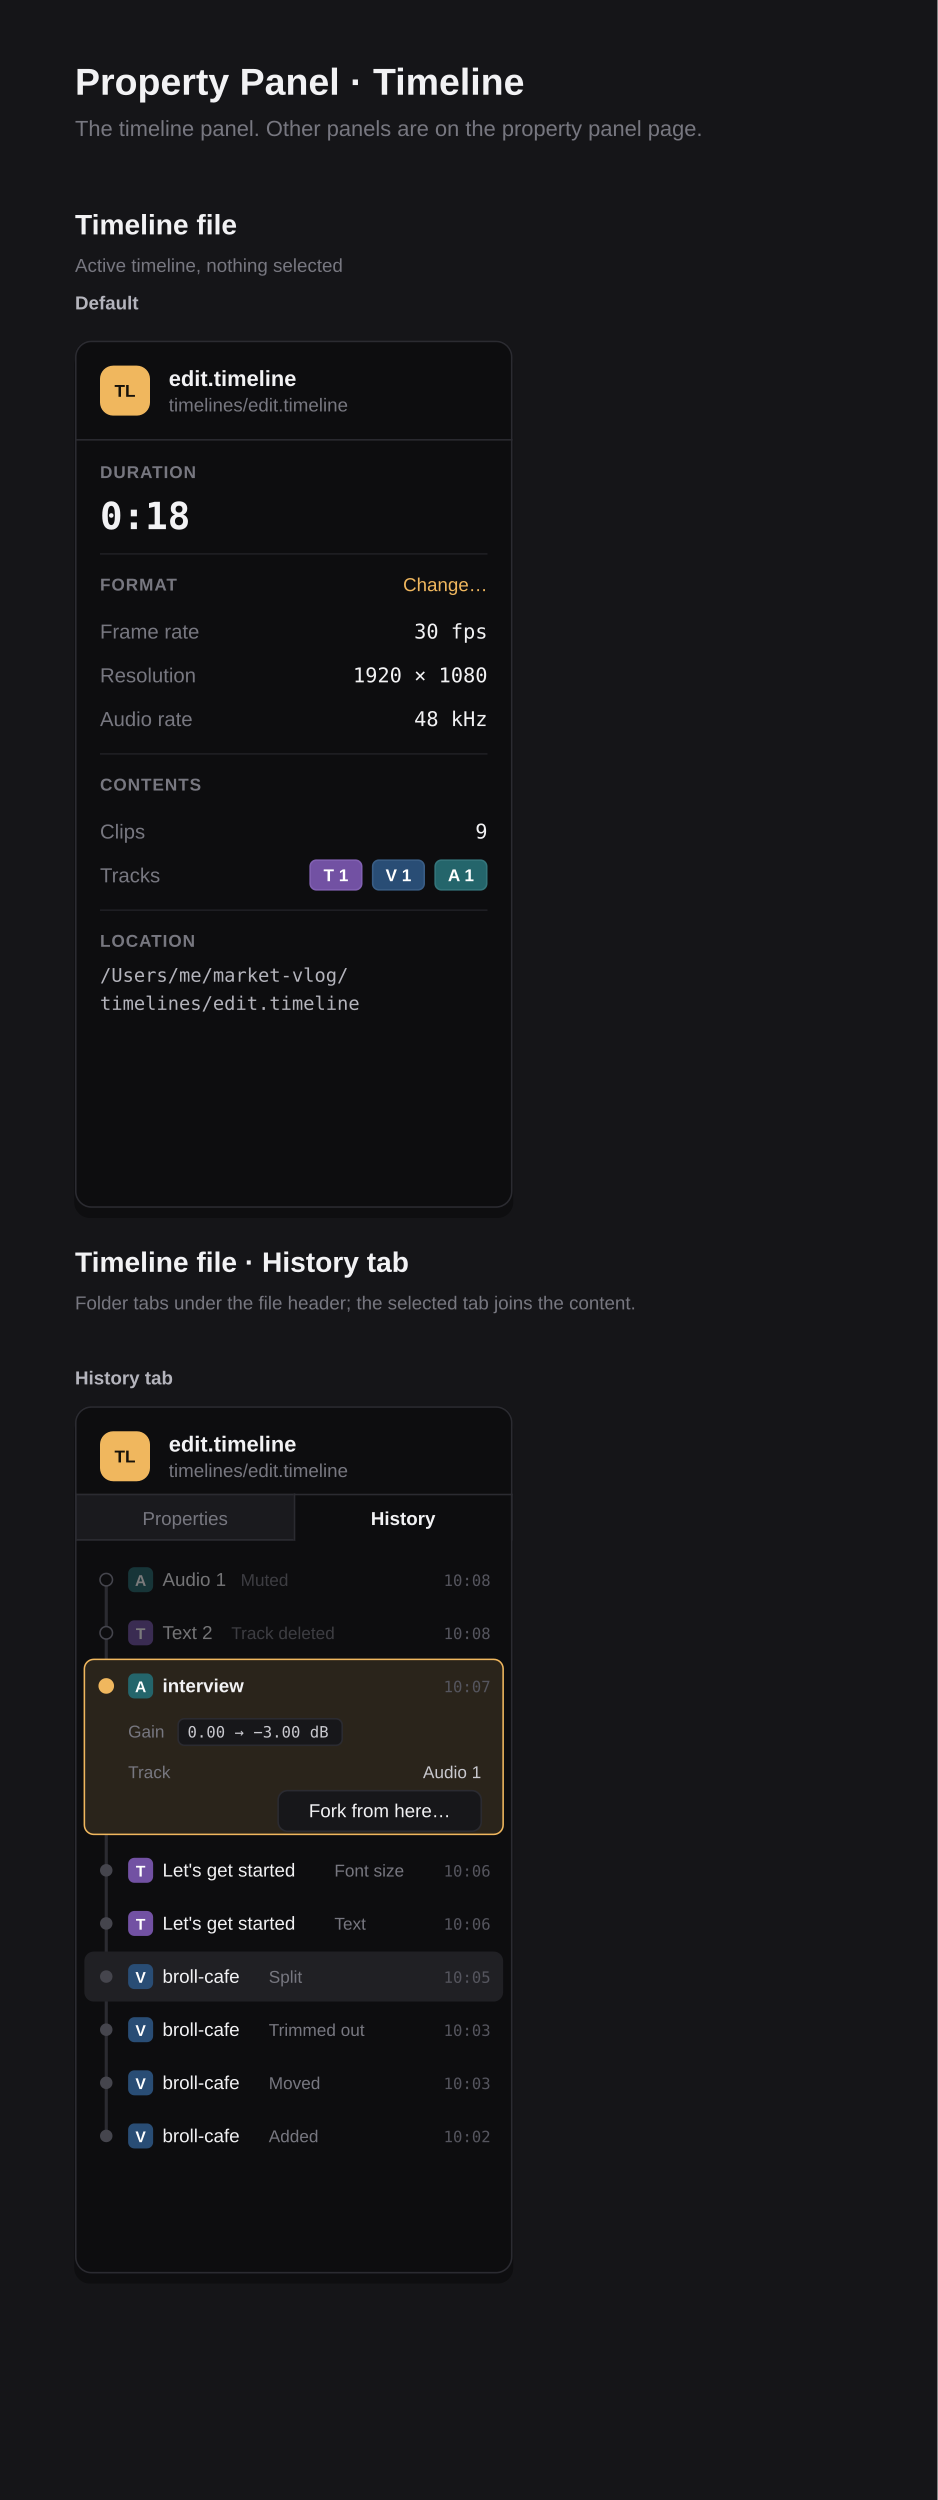
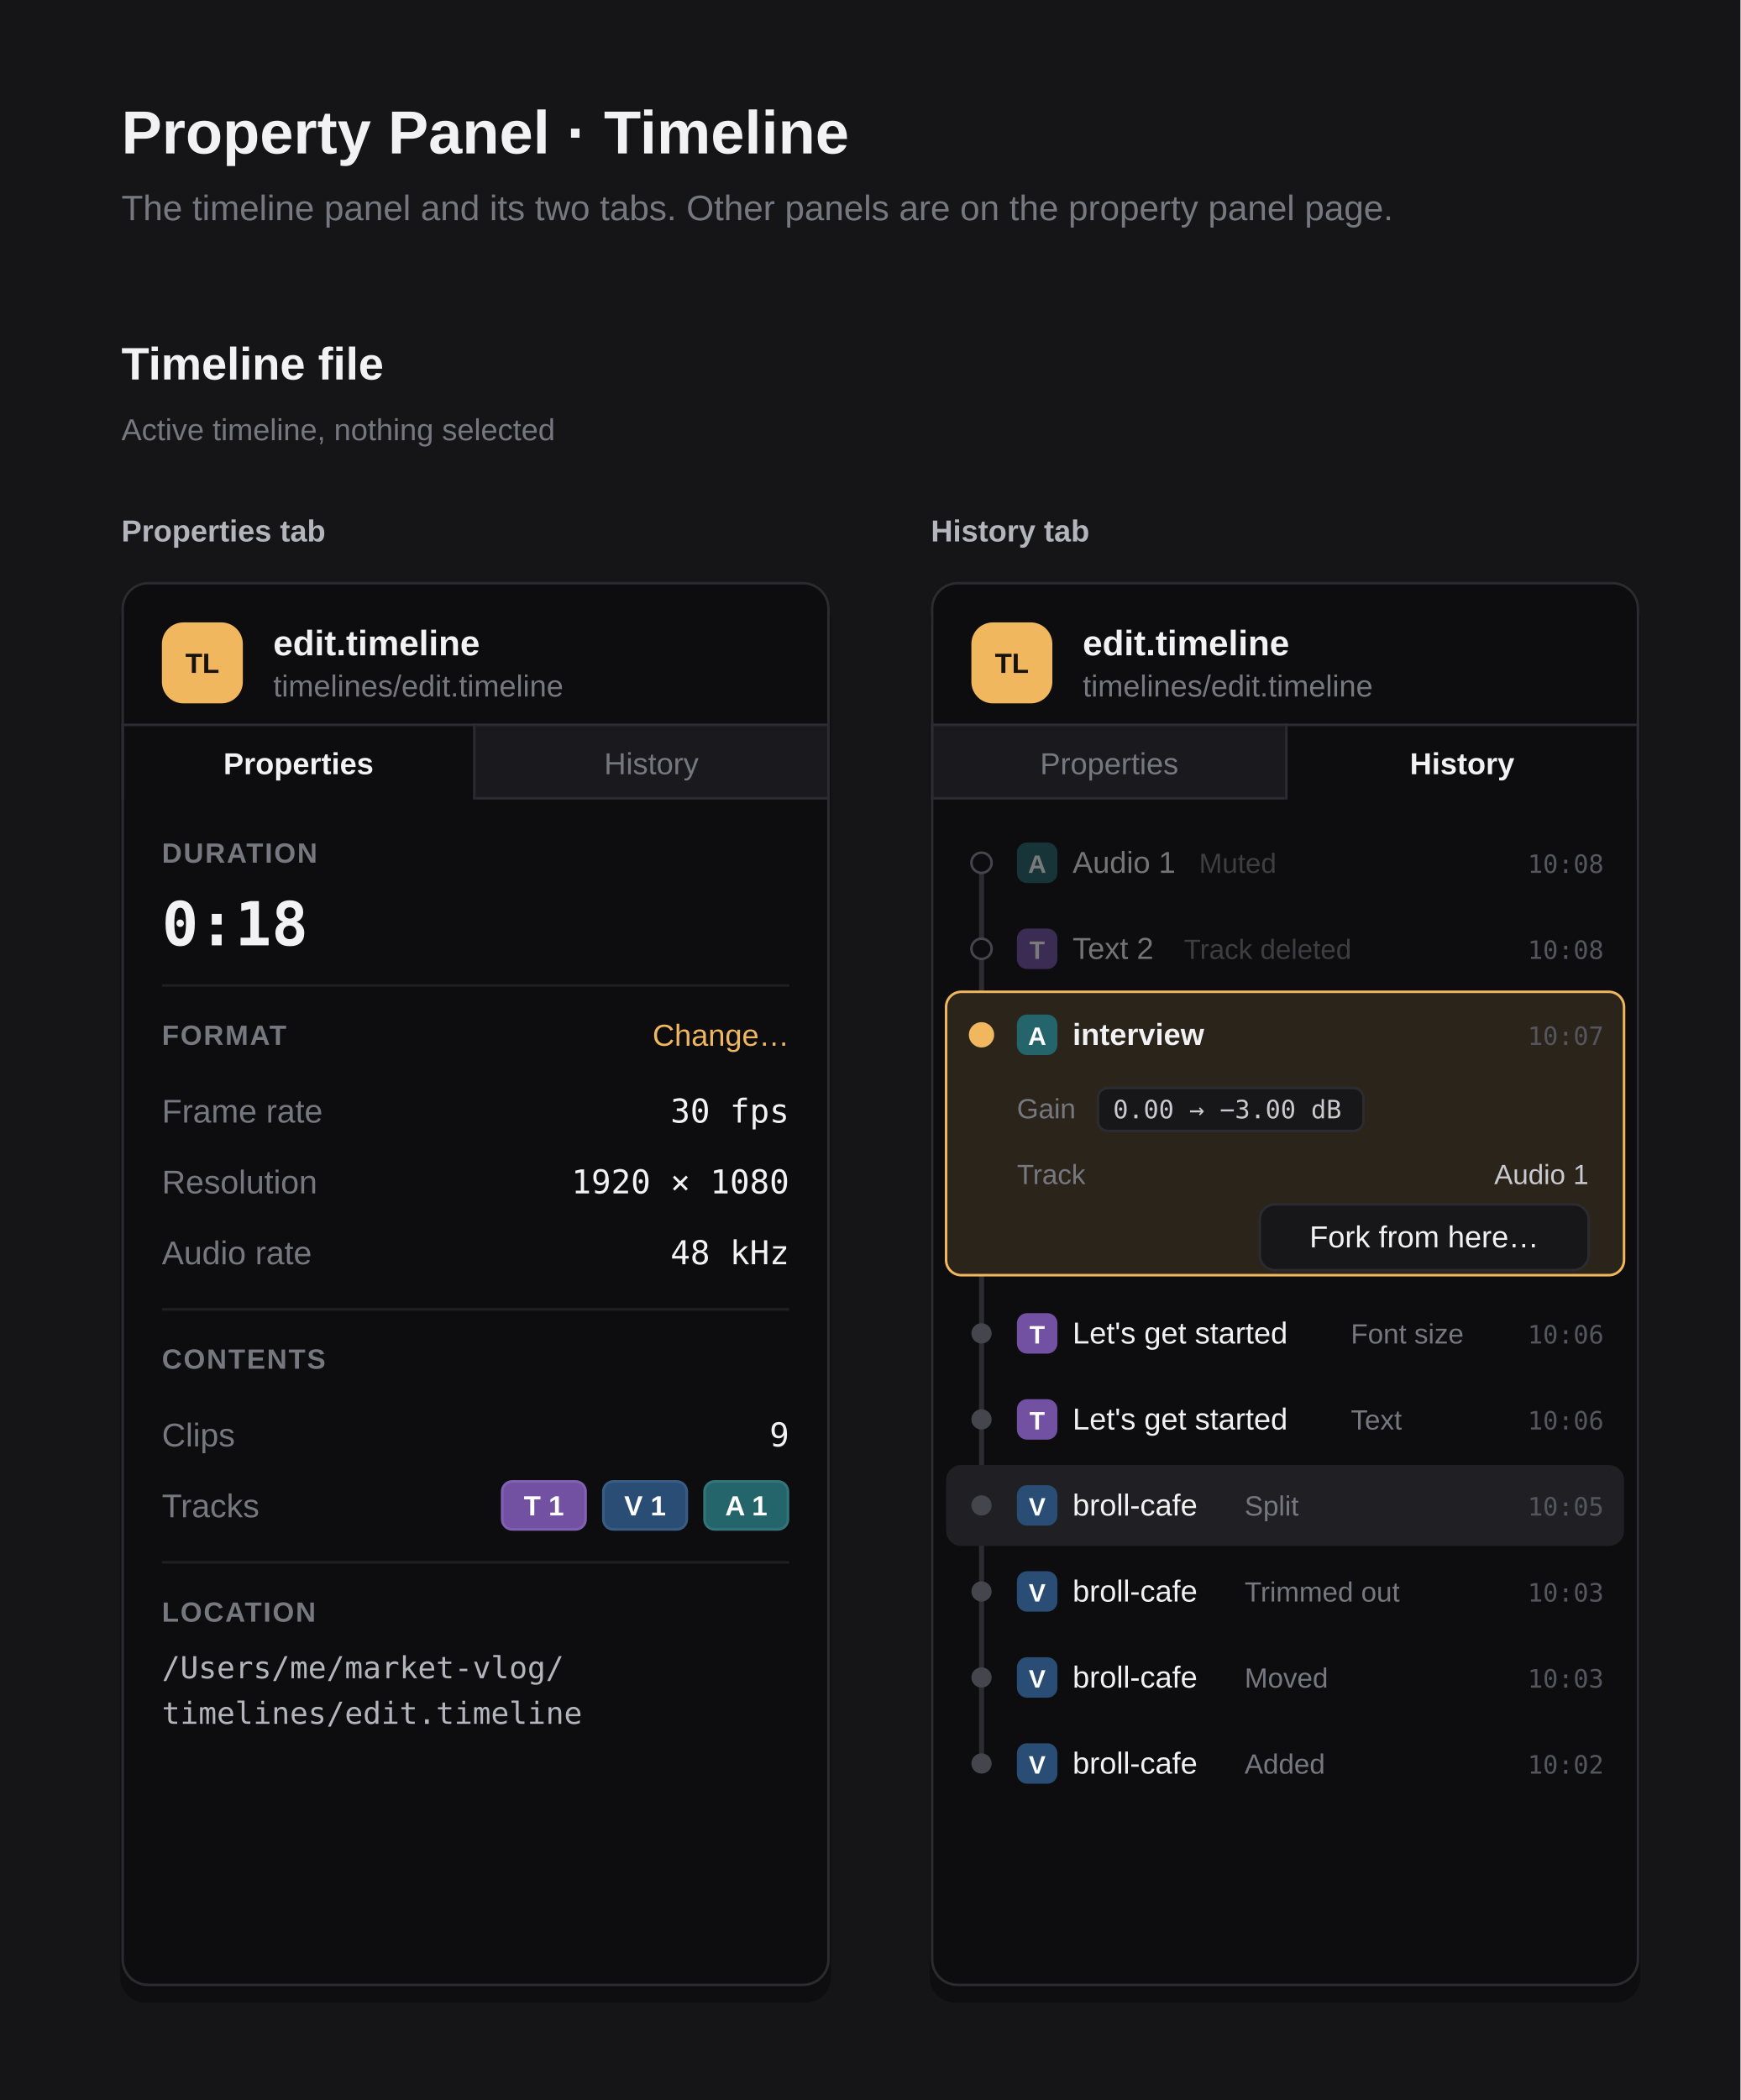
- <svg xmlns="http://www.w3.org/2000/svg" width="600" height="1600" viewBox="0 0 600 1600">
+ <svg xmlns="http://www.w3.org/2000/svg" width="688" height="830" viewBox="0 0 688 830">
  <style>.s{font-family:-apple-system,BlinkMacSystemFont,"SF Pro Text","Helvetica Neue",Arial,sans-serif}.m{font-family:"SF Mono",Menlo,Monaco,Consolas,monospace}</style>
-   <defs>
-     <clipPath id="c7">
-       <rect x="1008" y="198" width="280" height="555" rx="10" />
-     </clipPath>
-     <clipPath id="c8">
-       <rect x="1008" y="198" width="280" height="555" rx="0" />
-     </clipPath>
-   </defs>
-   <rect x="0" y="0" width="600" height="1600" fill="#151518" />
-   <text class="s" x="48" y="60.64" font-size="24" fill="#f2f2f4" font-weight="700">Property Panel · Timeline</text>
-   <text class="s" x="48" y="87.04" font-size="14" fill="#777780">The timeline panel. Other panels are on the property panel page.</text>
-   <g transform="translate(0 -2082)">
-     <g id="row-timeline-file">
-       <text class="s" x="48" y="2232" font-size="18" fill="#f2f2f4" font-weight="600">Timeline file</text>
-       <text class="s" x="48" y="2256" font-size="12" fill="#777780" font-weight="400">Active timeline, nothing selected</text>
-       <text class="s" x="48" y="2280" font-size="12" fill="#b4b4bc" font-weight="600">Default</text>
-       <g transform="translate(-960 2102)">
-         <rect x="1007.5" y="197.5" width="281" height="556" rx="10" fill="#000" opacity="0.35" transform="translate(0 6)" />
-         <g clip-path="url(#c7)">
-           <rect x="1008" y="198" width="280" height="555" fill="#0d0d0f" />
-           <g clip-path="url(#c8)">
-             <rect x="1024.5" y="214.5" width="31" height="31" rx="8" fill="#f0b75e" stroke="#f0b75e" stroke-width="1" />
-             <text class="s" x="1040" y="233.96" font-size="11" fill="#17120a" font-weight="700" text-anchor="middle">TL</text>
-             <text class="s" x="1068" y="227.04" font-size="14" fill="#f2f2f4" font-weight="600">edit.timeline</text>
-             <text class="s" x="1068" y="243.32" font-size="12" fill="#777780">timelines/edit.timeline</text>
-             <rect x="1008" y="261" width="280" height="1" fill="#2b2b31" />
-             <text class="s" x="1024" y="285.96" font-size="11" fill="#777780" font-weight="600" letter-spacing="0.6">DURATION</text>
-             <text class="m" x="1024" y="318.64" font-size="24" fill="#f2f2f4" font-weight="600">0:18</text>
-             <g transform="translate(0 -24)">
-               <rect x="1024" y="358" width="248" height="1" fill="#1f1f24" />
-               <text class="s" x="1024" y="381.96" font-size="11" fill="#777780" font-weight="600" letter-spacing="0.6">FORMAT</text>
-               <text class="s" x="1272" y="382.32" font-size="12" fill="#f0b75e" text-anchor="end">Change…</text>
-               <text class="s" x="1024" y="412.68" font-size="13" fill="#777780">Frame rate</text>
-               <text class="m" x="1272" y="412.68" font-size="13" fill="#f2f2f4" text-anchor="end">30 fps</text>
-               <text class="s" x="1024" y="440.68" font-size="13" fill="#777780">Resolution</text>
-               <text class="m" x="1272" y="440.68" font-size="13" fill="#f2f2f4" text-anchor="end">1920 × 1080</text>
-               <text class="s" x="1024" y="468.68" font-size="13" fill="#777780">Audio rate</text>
-               <text class="m" x="1272" y="468.68" font-size="13" fill="#f2f2f4" text-anchor="end">48 kHz</text>
-               <rect x="1024" y="486" width="248" height="1" fill="#1f1f24" />
-               <text class="s" x="1024" y="509.96" font-size="11" fill="#777780" font-weight="600" letter-spacing="0.6">CONTENTS</text>
-               <text class="s" x="1024" y="540.68" font-size="13" fill="#777780">Clips</text>
-               <text class="m" x="1272" y="540.68" font-size="13" fill="#f2f2f4" text-anchor="end">9</text>
-               <text class="s" x="1024" y="568.68" font-size="13" fill="#777780">Tracks</text>
-               <rect x="1238.5" y="554.5" width="33" height="19" rx="4" fill="#24656b" stroke="#34757b" stroke-width="1" />
-               <text class="s" x="1255" y="567.96" font-size="11" fill="#ffffff" font-weight="600" text-anchor="middle">A 1</text>
-               <rect x="1198.5" y="554.5" width="33" height="19" rx="4" fill="#294d75" stroke="#395d85" stroke-width="1" />
-               <text class="s" x="1215" y="567.96" font-size="11" fill="#ffffff" font-weight="600" text-anchor="middle">V 1</text>
-               <rect x="1158.5" y="554.5" width="33" height="19" rx="4" fill="#7251a3" stroke="#8261b3" stroke-width="1" />
-               <text class="s" x="1175" y="567.96" font-size="11" fill="#ffffff" font-weight="600" text-anchor="middle">T 1</text>
-               <rect x="1024" y="586" width="248" height="1" fill="#1f1f24" />
-               <text class="s" x="1024" y="609.96" font-size="11" fill="#777780" font-weight="600" letter-spacing="0.6">LOCATION</text>
-               <text class="m" x="1024" y="632.32" font-size="12" fill="#b4b4bc">/Users/me/market-vlog/</text>
-               <text class="m" x="1024" y="650.32" font-size="12" fill="#b4b4bc">timelines/edit.timeline</text>
-             </g>
-           </g>
-         </g>
-         <rect x="1008.5" y="198.5" width="279" height="554" rx="10" fill="none" stroke="#2b2b31" stroke-width="1" />
-       </g>
+   <rect x="0" y="0" width="688" height="830" fill="#151518" />
+   <text class="s" x="48" y="60.64" font-size="24" fill="#f2f2f4" font-weight="700" text-anchor="start">Property Panel · Timeline</text>
+   <text class="s" x="48" y="87.04" font-size="14" fill="#777780" font-weight="400" text-anchor="start">The timeline panel and its two tabs. Other panels are on the property panel page.</text>
+   <text class="s" x="48" y="150" font-size="18" fill="#f2f2f4" font-weight="600" text-anchor="start">Timeline file</text>
+   <text class="s" x="48" y="174" font-size="12" fill="#777780" font-weight="400" text-anchor="start">Active timeline, nothing selected</text>
+   <text class="s" x="48" y="214" font-size="12" fill="#b4b4bc" font-weight="600" text-anchor="start">Properties tab</text>
+   <rect x="47.5" y="229.5" width="281" height="556" rx="10" fill="#000" opacity="0.35" transform="translate(0 6)" />
+   <rect x="48" y="230" width="280" height="555" rx="10" fill="#0d0d0f" />
+   <rect x="64.5" y="246.5" width="31" height="31" rx="8" fill="#f0b75e" stroke="#f0b75e" />
+   <text class="s" x="80" y="265.96" font-size="11" fill="#17120a" font-weight="700" text-anchor="middle">TL</text>
+   <text class="s" x="108" y="259" font-size="14" fill="#f2f2f4" font-weight="600" text-anchor="start">edit.timeline</text>
+   <text class="s" x="108" y="275.3" font-size="12" fill="#777780" font-weight="400" text-anchor="start">timelines/edit.timeline</text>
+   <rect x="187" y="286" width="141" height="30" fill="#1a1a1e" />
+   <rect x="187" y="286" width="141" height="1" fill="#2b2b31" />
+   <rect x="187" y="286" width="1" height="30" fill="#2b2b31" />
+   <rect x="327" y="286" width="1" height="30" fill="#2b2b31" />
+   <rect x="187" y="315" width="141" height="1" fill="#2b2b31" />
+   <text class="s" x="257.5" y="306" font-size="12" fill="#777780" font-weight="400" text-anchor="middle">History</text>
+   <rect x="48" y="286" width="140" height="30" fill="#0d0d0f" />
+   <rect x="48" y="286" width="140" height="1" fill="#2b2b31" />
+   <rect x="48" y="286" width="1" height="30" fill="#2b2b31" />
+   <rect x="187" y="286" width="1" height="30" fill="#2b2b31" />
+   <text class="s" x="118.0" y="306" font-size="12" fill="#f2f2f4" font-weight="600" text-anchor="middle">Properties</text>
+   <g transform="translate(-960 55)">
+     <text class="s" x="1024" y="285.96" font-size="11" fill="#777780" font-weight="600" letter-spacing="0.6">DURATION</text>
+     <text class="m" x="1024" y="318.64" font-size="24" fill="#f2f2f4" font-weight="600">0:18</text>
+     <g transform="translate(0 -24)">
+       <rect x="1024" y="358" width="248" height="1" fill="#1f1f24" />
+       <text class="s" x="1024" y="381.96" font-size="11" fill="#777780" font-weight="600" letter-spacing="0.6">FORMAT</text>
+       <text class="s" x="1272" y="382.32" font-size="12" fill="#f0b75e" text-anchor="end">Change…</text>
+       <text class="s" x="1024" y="412.68" font-size="13" fill="#777780">Frame rate</text>
+       <text class="m" x="1272" y="412.68" font-size="13" fill="#f2f2f4" text-anchor="end">30 fps</text>
+       <text class="s" x="1024" y="440.68" font-size="13" fill="#777780">Resolution</text>
+       <text class="m" x="1272" y="440.68" font-size="13" fill="#f2f2f4" text-anchor="end">1920 × 1080</text>
+       <text class="s" x="1024" y="468.68" font-size="13" fill="#777780">Audio rate</text>
+       <text class="m" x="1272" y="468.68" font-size="13" fill="#f2f2f4" text-anchor="end">48 kHz</text>
+       <rect x="1024" y="486" width="248" height="1" fill="#1f1f24" />
+       <text class="s" x="1024" y="509.96" font-size="11" fill="#777780" font-weight="600" letter-spacing="0.6">CONTENTS</text>
+       <text class="s" x="1024" y="540.68" font-size="13" fill="#777780">Clips</text>
+       <text class="m" x="1272" y="540.68" font-size="13" fill="#f2f2f4" text-anchor="end">9</text>
+       <text class="s" x="1024" y="568.68" font-size="13" fill="#777780">Tracks</text>
+       <rect x="1238.5" y="554.5" width="33" height="19" rx="4" fill="#24656b" stroke="#34757b" stroke-width="1" />
+       <text class="s" x="1255" y="567.96" font-size="11" fill="#ffffff" font-weight="600" text-anchor="middle">A 1</text>
+       <rect x="1198.5" y="554.5" width="33" height="19" rx="4" fill="#294d75" stroke="#395d85" stroke-width="1" />
+       <text class="s" x="1215" y="567.96" font-size="11" fill="#ffffff" font-weight="600" text-anchor="middle">V 1</text>
+       <rect x="1158.5" y="554.5" width="33" height="19" rx="4" fill="#7251a3" stroke="#8261b3" stroke-width="1" />
+       <text class="s" x="1175" y="567.96" font-size="11" fill="#ffffff" font-weight="600" text-anchor="middle">T 1</text>
+       <rect x="1024" y="586" width="248" height="1" fill="#1f1f24" />
+       <text class="s" x="1024" y="609.96" font-size="11" fill="#777780" font-weight="600" letter-spacing="0.6">LOCATION</text>
+       <text class="m" x="1024" y="632.32" font-size="12" fill="#b4b4bc">/Users/me/market-vlog/</text>
+       <text class="m" x="1024" y="650.32" font-size="12" fill="#b4b4bc">timelines/edit.timeline</text>
    </g>
  </g>
-   <g id="row-timeline-history">
-     <text class="s" x="48" y="814" font-size="18" fill="#f2f2f4" font-weight="600" text-anchor="start">Timeline file · History tab</text>
-     <text class="s" x="48" y="838" font-size="12" fill="#777780" font-weight="400" text-anchor="start">Folder tabs under the file header; the selected tab joins the content.</text>
-     <text class="s" x="48" y="886" font-size="12" fill="#b4b4bc" font-weight="600" text-anchor="start">History tab</text>
-     <rect x="47.5" y="899.5" width="281" height="556" rx="10" fill="#000" opacity="0.35" transform="translate(0 6)" />
-     <rect x="48" y="900" width="280" height="555" rx="10" fill="#0d0d0f" />
-     <rect x="64.5" y="916.5" width="31" height="31" rx="8" fill="#f0b75e" stroke="#f0b75e" />
-     <text class="s" x="80" y="935.96" font-size="11" fill="#17120a" font-weight="700" text-anchor="middle">TL</text>
-     <text class="s" x="108" y="929" font-size="14" fill="#f2f2f4" font-weight="600" text-anchor="start">edit.timeline</text>
-     <text class="s" x="108" y="945.3" font-size="12" fill="#777780" font-weight="400" text-anchor="start">timelines/edit.timeline</text>
-     <rect x="48" y="956" width="141" height="30" fill="#1a1a1e" />
-     <rect x="48" y="956" width="141" height="1" fill="#2b2b31" />
-     <rect x="48" y="956" width="1" height="30" fill="#2b2b31" />
-     <rect x="188" y="956" width="1" height="30" fill="#2b2b31" />
-     <rect x="48" y="985" width="141" height="1" fill="#2b2b31" />
-     <text class="s" x="118.5" y="976" font-size="12" fill="#777780" font-weight="400" text-anchor="middle">Properties</text>
-     <rect x="188" y="956" width="140" height="30" fill="#0d0d0f" />
-     <rect x="188" y="956" width="140" height="1" fill="#2b2b31" />
-     <rect x="188" y="956" width="1" height="30" fill="#2b2b31" />
-     <rect x="327" y="956" width="1" height="30" fill="#2b2b31" />
-     <text class="s" x="258.0" y="976" font-size="12" fill="#f2f2f4" font-weight="600" text-anchor="middle">History</text>
-     <rect x="67" y="1011" width="2" height="356" fill="#2b2b31" />
-     <circle cx="68" cy="1011" r="4" fill="#0d0d0f" stroke="#45454d" />
-     <g opacity="0.45">
-       <rect x="82" y="1003" width="16" height="16" rx="4" fill="#24656b" />
-       <text class="s" x="90" y="1015" font-size="10" fill="#ffffff" font-weight="700" text-anchor="middle">A</text>
-       <text class="s" x="104" y="1015" font-size="12" fill="#f2f2f4" font-weight="400" text-anchor="start">Audio 1</text>
-       <text class="s" x="154.0" y="1015" font-size="11" fill="#777780" font-weight="400" text-anchor="start">Muted</text>
-     </g>
-     <text class="m" x="314" y="1015" font-size="10" fill="#55555e" font-weight="400" text-anchor="end">10:08</text>
-     <circle cx="68" cy="1045" r="4" fill="#0d0d0f" stroke="#45454d" />
-     <g opacity="0.45">
-       <rect x="82" y="1037" width="16" height="16" rx="4" fill="#7251a3" />
-       <text class="s" x="90" y="1049" font-size="10" fill="#ffffff" font-weight="700" text-anchor="middle">T</text>
-       <text class="s" x="104" y="1049" font-size="12" fill="#f2f2f4" font-weight="400" text-anchor="start">Text 2</text>
-       <text class="s" x="148.0" y="1049" font-size="11" fill="#777780" font-weight="400" text-anchor="start">Track deleted</text>
-     </g>
-     <text class="m" x="314" y="1049" font-size="10" fill="#55555e" font-weight="400" text-anchor="end">10:08</text>
-     <rect x="54" y="1062" width="268" height="112" rx="6" fill="#2a241b" stroke="#f0b75e" />
-     <circle cx="68" cy="1079" r="5" fill="#f0b75e" />
-     <g>
-       <rect x="82" y="1071" width="16" height="16" rx="4" fill="#24656b" />
-       <text class="s" x="90" y="1083" font-size="10" fill="#ffffff" font-weight="700" text-anchor="middle">A</text>
-       <text class="s" x="104" y="1083" font-size="12" fill="#f2f2f4" font-weight="600" text-anchor="start">interview</text>
-     </g>
-     <text class="m" x="314" y="1083" font-size="10" fill="#55555e" font-weight="400" text-anchor="end">10:07</text>
-     <text class="s" x="82" y="1112" font-size="11" fill="#777780" font-weight="400" text-anchor="start">Gain</text>
-     <rect x="114" y="1100" width="105.0" height="17" rx="4" fill="#17171a" stroke="#2b2b31" />
-     <text class="m" x="120" y="1112" font-size="10" fill="#c9c9cf" font-weight="400" text-anchor="start">0.00 → −3.00 dB</text>
-     <text class="s" x="82" y="1138" font-size="11" fill="#777780" font-weight="400" text-anchor="start">Track</text>
-     <text class="s" x="308" y="1138" font-size="11" fill="#c9c9cf" font-weight="400" text-anchor="end">Audio 1</text>
-     <rect x="178" y="1146" width="130" height="26" rx="6" fill="#17171a" stroke="#2b2b31" />
-     <text class="s" x="243" y="1163" font-size="12" fill="#f2f2f4" font-weight="400" text-anchor="middle">Fork from here…</text>
-     <circle cx="68" cy="1197" r="4" fill="#45454d" />
-     <g>
-       <rect x="82" y="1189" width="16" height="16" rx="4" fill="#7251a3" />
-       <text class="s" x="90" y="1201" font-size="10" fill="#ffffff" font-weight="700" text-anchor="middle">T</text>
-       <text class="s" x="104" y="1201" font-size="12" fill="#f2f2f4" font-weight="400" text-anchor="start">Let's get started</text>
-       <text class="s" x="214.0" y="1201" font-size="11" fill="#777780" font-weight="400" text-anchor="start">Font size</text>
-     </g>
-     <text class="m" x="314" y="1201" font-size="10" fill="#55555e" font-weight="400" text-anchor="end">10:06</text>
-     <circle cx="68" cy="1231" r="4" fill="#45454d" />
-     <g>
-       <rect x="82" y="1223" width="16" height="16" rx="4" fill="#7251a3" />
-       <text class="s" x="90" y="1235" font-size="10" fill="#ffffff" font-weight="700" text-anchor="middle">T</text>
-       <text class="s" x="104" y="1235" font-size="12" fill="#f2f2f4" font-weight="400" text-anchor="start">Let's get started</text>
-       <text class="s" x="214.0" y="1235" font-size="11" fill="#777780" font-weight="400" text-anchor="start">Text</text>
-     </g>
-     <text class="m" x="314" y="1235" font-size="10" fill="#55555e" font-weight="400" text-anchor="end">10:06</text>
-     <rect x="54" y="1249" width="268" height="32" rx="6" fill="#202024" />
-     <circle cx="68" cy="1265" r="4" fill="#45454d" />
-     <g>
-       <rect x="82" y="1257" width="16" height="16" rx="4" fill="#294d75" />
-       <text class="s" x="90" y="1269" font-size="10" fill="#ffffff" font-weight="700" text-anchor="middle">V</text>
-       <text class="s" x="104" y="1269" font-size="12" fill="#f2f2f4" font-weight="400" text-anchor="start">broll-cafe</text>
-       <text class="s" x="172.0" y="1269" font-size="11" fill="#777780" font-weight="400" text-anchor="start">Split</text>
-     </g>
-     <text class="m" x="314" y="1269" font-size="10" fill="#55555e" font-weight="400" text-anchor="end">10:05</text>
-     <circle cx="68" cy="1299" r="4" fill="#45454d" />
-     <g>
-       <rect x="82" y="1291" width="16" height="16" rx="4" fill="#294d75" />
-       <text class="s" x="90" y="1303" font-size="10" fill="#ffffff" font-weight="700" text-anchor="middle">V</text>
-       <text class="s" x="104" y="1303" font-size="12" fill="#f2f2f4" font-weight="400" text-anchor="start">broll-cafe</text>
-       <text class="s" x="172.0" y="1303" font-size="11" fill="#777780" font-weight="400" text-anchor="start">Trimmed out</text>
-     </g>
-     <text class="m" x="314" y="1303" font-size="10" fill="#55555e" font-weight="400" text-anchor="end">10:03</text>
-     <circle cx="68" cy="1333" r="4" fill="#45454d" />
-     <g>
-       <rect x="82" y="1325" width="16" height="16" rx="4" fill="#294d75" />
-       <text class="s" x="90" y="1337" font-size="10" fill="#ffffff" font-weight="700" text-anchor="middle">V</text>
-       <text class="s" x="104" y="1337" font-size="12" fill="#f2f2f4" font-weight="400" text-anchor="start">broll-cafe</text>
-       <text class="s" x="172.0" y="1337" font-size="11" fill="#777780" font-weight="400" text-anchor="start">Moved</text>
-     </g>
-     <text class="m" x="314" y="1337" font-size="10" fill="#55555e" font-weight="400" text-anchor="end">10:03</text>
-     <circle cx="68" cy="1367" r="4" fill="#45454d" />
-     <g>
-       <rect x="82" y="1359" width="16" height="16" rx="4" fill="#294d75" />
-       <text class="s" x="90" y="1371" font-size="10" fill="#ffffff" font-weight="700" text-anchor="middle">V</text>
-       <text class="s" x="104" y="1371" font-size="12" fill="#f2f2f4" font-weight="400" text-anchor="start">broll-cafe</text>
-       <text class="s" x="172.0" y="1371" font-size="11" fill="#777780" font-weight="400" text-anchor="start">Added</text>
-     </g>
-     <text class="m" x="314" y="1371" font-size="10" fill="#55555e" font-weight="400" text-anchor="end">10:02</text>
-     <rect x="48.5" y="900.5" width="279" height="554" rx="10" fill="none" stroke="#2b2b31" />
+   <rect x="48.5" y="230.5" width="279" height="554" rx="10" fill="none" stroke="#2b2b31" />
+   <text class="s" x="368" y="214" font-size="12" fill="#b4b4bc" font-weight="600" text-anchor="start">History tab</text>
+   <rect x="367.5" y="229.5" width="281" height="556" rx="10" fill="#000" opacity="0.35" transform="translate(0 6)" />
+   <rect x="368" y="230" width="280" height="555" rx="10" fill="#0d0d0f" />
+   <rect x="384.5" y="246.5" width="31" height="31" rx="8" fill="#f0b75e" stroke="#f0b75e" />
+   <text class="s" x="400" y="265.96" font-size="11" fill="#17120a" font-weight="700" text-anchor="middle">TL</text>
+   <text class="s" x="428" y="259" font-size="14" fill="#f2f2f4" font-weight="600" text-anchor="start">edit.timeline</text>
+   <text class="s" x="428" y="275.3" font-size="12" fill="#777780" font-weight="400" text-anchor="start">timelines/edit.timeline</text>
+   <rect x="368" y="286" width="141" height="30" fill="#1a1a1e" />
+   <rect x="368" y="286" width="141" height="1" fill="#2b2b31" />
+   <rect x="368" y="286" width="1" height="30" fill="#2b2b31" />
+   <rect x="508" y="286" width="1" height="30" fill="#2b2b31" />
+   <rect x="368" y="315" width="141" height="1" fill="#2b2b31" />
+   <text class="s" x="438.5" y="306" font-size="12" fill="#777780" font-weight="400" text-anchor="middle">Properties</text>
+   <rect x="508" y="286" width="140" height="30" fill="#0d0d0f" />
+   <rect x="508" y="286" width="140" height="1" fill="#2b2b31" />
+   <rect x="508" y="286" width="1" height="30" fill="#2b2b31" />
+   <rect x="647" y="286" width="1" height="30" fill="#2b2b31" />
+   <text class="s" x="578.0" y="306" font-size="12" fill="#f2f2f4" font-weight="600" text-anchor="middle">History</text>
+   <rect x="387" y="341" width="2" height="356" fill="#2b2b31" />
+   <circle cx="388" cy="341" r="4" fill="#0d0d0f" stroke="#45454d" />
+   <g opacity="0.45">
+     <rect x="402" y="333" width="16" height="16" rx="4" fill="#24656b" />
+     <text class="s" x="410" y="345" font-size="10" fill="#ffffff" font-weight="700" text-anchor="middle">A</text>
+     <text class="s" x="424" y="345" font-size="12" fill="#f2f2f4" font-weight="400" text-anchor="start">Audio 1</text>
+     <text class="s" x="474.0" y="345" font-size="11" fill="#777780" font-weight="400" text-anchor="start">Muted</text>
  </g>
+   <text class="m" x="634" y="345" font-size="10" fill="#55555e" font-weight="400" text-anchor="end">10:08</text>
+   <circle cx="388" cy="375" r="4" fill="#0d0d0f" stroke="#45454d" />
+   <g opacity="0.45">
+     <rect x="402" y="367" width="16" height="16" rx="4" fill="#7251a3" />
+     <text class="s" x="410" y="379" font-size="10" fill="#ffffff" font-weight="700" text-anchor="middle">T</text>
+     <text class="s" x="424" y="379" font-size="12" fill="#f2f2f4" font-weight="400" text-anchor="start">Text 2</text>
+     <text class="s" x="468.0" y="379" font-size="11" fill="#777780" font-weight="400" text-anchor="start">Track deleted</text>
+   </g>
+   <text class="m" x="634" y="379" font-size="10" fill="#55555e" font-weight="400" text-anchor="end">10:08</text>
+   <rect x="374" y="392" width="268" height="112" rx="6" fill="#2a241b" stroke="#f0b75e" />
+   <circle cx="388" cy="409" r="5" fill="#f0b75e" />
+   <g>
+     <rect x="402" y="401" width="16" height="16" rx="4" fill="#24656b" />
+     <text class="s" x="410" y="413" font-size="10" fill="#ffffff" font-weight="700" text-anchor="middle">A</text>
+     <text class="s" x="424" y="413" font-size="12" fill="#f2f2f4" font-weight="600" text-anchor="start">interview</text>
+   </g>
+   <text class="m" x="634" y="413" font-size="10" fill="#55555e" font-weight="400" text-anchor="end">10:07</text>
+   <text class="s" x="402" y="442" font-size="11" fill="#777780" font-weight="400" text-anchor="start">Gain</text>
+   <rect x="434" y="430" width="105.0" height="17" rx="4" fill="#17171a" stroke="#2b2b31" />
+   <text class="m" x="440" y="442" font-size="10" fill="#c9c9cf" font-weight="400" text-anchor="start">0.00 → −3.00 dB</text>
+   <text class="s" x="402" y="468" font-size="11" fill="#777780" font-weight="400" text-anchor="start">Track</text>
+   <text class="s" x="628" y="468" font-size="11" fill="#c9c9cf" font-weight="400" text-anchor="end">Audio 1</text>
+   <rect x="498" y="476" width="130" height="26" rx="6" fill="#17171a" stroke="#2b2b31" />
+   <text class="s" x="563" y="493" font-size="12" fill="#f2f2f4" font-weight="400" text-anchor="middle">Fork from here…</text>
+   <circle cx="388" cy="527" r="4" fill="#45454d" />
+   <g>
+     <rect x="402" y="519" width="16" height="16" rx="4" fill="#7251a3" />
+     <text class="s" x="410" y="531" font-size="10" fill="#ffffff" font-weight="700" text-anchor="middle">T</text>
+     <text class="s" x="424" y="531" font-size="12" fill="#f2f2f4" font-weight="400" text-anchor="start">Let's get started</text>
+     <text class="s" x="534.0" y="531" font-size="11" fill="#777780" font-weight="400" text-anchor="start">Font size</text>
+   </g>
+   <text class="m" x="634" y="531" font-size="10" fill="#55555e" font-weight="400" text-anchor="end">10:06</text>
+   <circle cx="388" cy="561" r="4" fill="#45454d" />
+   <g>
+     <rect x="402" y="553" width="16" height="16" rx="4" fill="#7251a3" />
+     <text class="s" x="410" y="565" font-size="10" fill="#ffffff" font-weight="700" text-anchor="middle">T</text>
+     <text class="s" x="424" y="565" font-size="12" fill="#f2f2f4" font-weight="400" text-anchor="start">Let's get started</text>
+     <text class="s" x="534.0" y="565" font-size="11" fill="#777780" font-weight="400" text-anchor="start">Text</text>
+   </g>
+   <text class="m" x="634" y="565" font-size="10" fill="#55555e" font-weight="400" text-anchor="end">10:06</text>
+   <rect x="374" y="579" width="268" height="32" rx="6" fill="#202024" />
+   <circle cx="388" cy="595" r="4" fill="#45454d" />
+   <g>
+     <rect x="402" y="587" width="16" height="16" rx="4" fill="#294d75" />
+     <text class="s" x="410" y="599" font-size="10" fill="#ffffff" font-weight="700" text-anchor="middle">V</text>
+     <text class="s" x="424" y="599" font-size="12" fill="#f2f2f4" font-weight="400" text-anchor="start">broll-cafe</text>
+     <text class="s" x="492.0" y="599" font-size="11" fill="#777780" font-weight="400" text-anchor="start">Split</text>
+   </g>
+   <text class="m" x="634" y="599" font-size="10" fill="#55555e" font-weight="400" text-anchor="end">10:05</text>
+   <circle cx="388" cy="629" r="4" fill="#45454d" />
+   <g>
+     <rect x="402" y="621" width="16" height="16" rx="4" fill="#294d75" />
+     <text class="s" x="410" y="633" font-size="10" fill="#ffffff" font-weight="700" text-anchor="middle">V</text>
+     <text class="s" x="424" y="633" font-size="12" fill="#f2f2f4" font-weight="400" text-anchor="start">broll-cafe</text>
+     <text class="s" x="492.0" y="633" font-size="11" fill="#777780" font-weight="400" text-anchor="start">Trimmed out</text>
+   </g>
+   <text class="m" x="634" y="633" font-size="10" fill="#55555e" font-weight="400" text-anchor="end">10:03</text>
+   <circle cx="388" cy="663" r="4" fill="#45454d" />
+   <g>
+     <rect x="402" y="655" width="16" height="16" rx="4" fill="#294d75" />
+     <text class="s" x="410" y="667" font-size="10" fill="#ffffff" font-weight="700" text-anchor="middle">V</text>
+     <text class="s" x="424" y="667" font-size="12" fill="#f2f2f4" font-weight="400" text-anchor="start">broll-cafe</text>
+     <text class="s" x="492.0" y="667" font-size="11" fill="#777780" font-weight="400" text-anchor="start">Moved</text>
+   </g>
+   <text class="m" x="634" y="667" font-size="10" fill="#55555e" font-weight="400" text-anchor="end">10:03</text>
+   <circle cx="388" cy="697" r="4" fill="#45454d" />
+   <g>
+     <rect x="402" y="689" width="16" height="16" rx="4" fill="#294d75" />
+     <text class="s" x="410" y="701" font-size="10" fill="#ffffff" font-weight="700" text-anchor="middle">V</text>
+     <text class="s" x="424" y="701" font-size="12" fill="#f2f2f4" font-weight="400" text-anchor="start">broll-cafe</text>
+     <text class="s" x="492.0" y="701" font-size="11" fill="#777780" font-weight="400" text-anchor="start">Added</text>
+   </g>
+   <text class="m" x="634" y="701" font-size="10" fill="#55555e" font-weight="400" text-anchor="end">10:02</text>
+   <rect x="368.5" y="230.5" width="279" height="554" rx="10" fill="none" stroke="#2b2b31" />
</svg>
